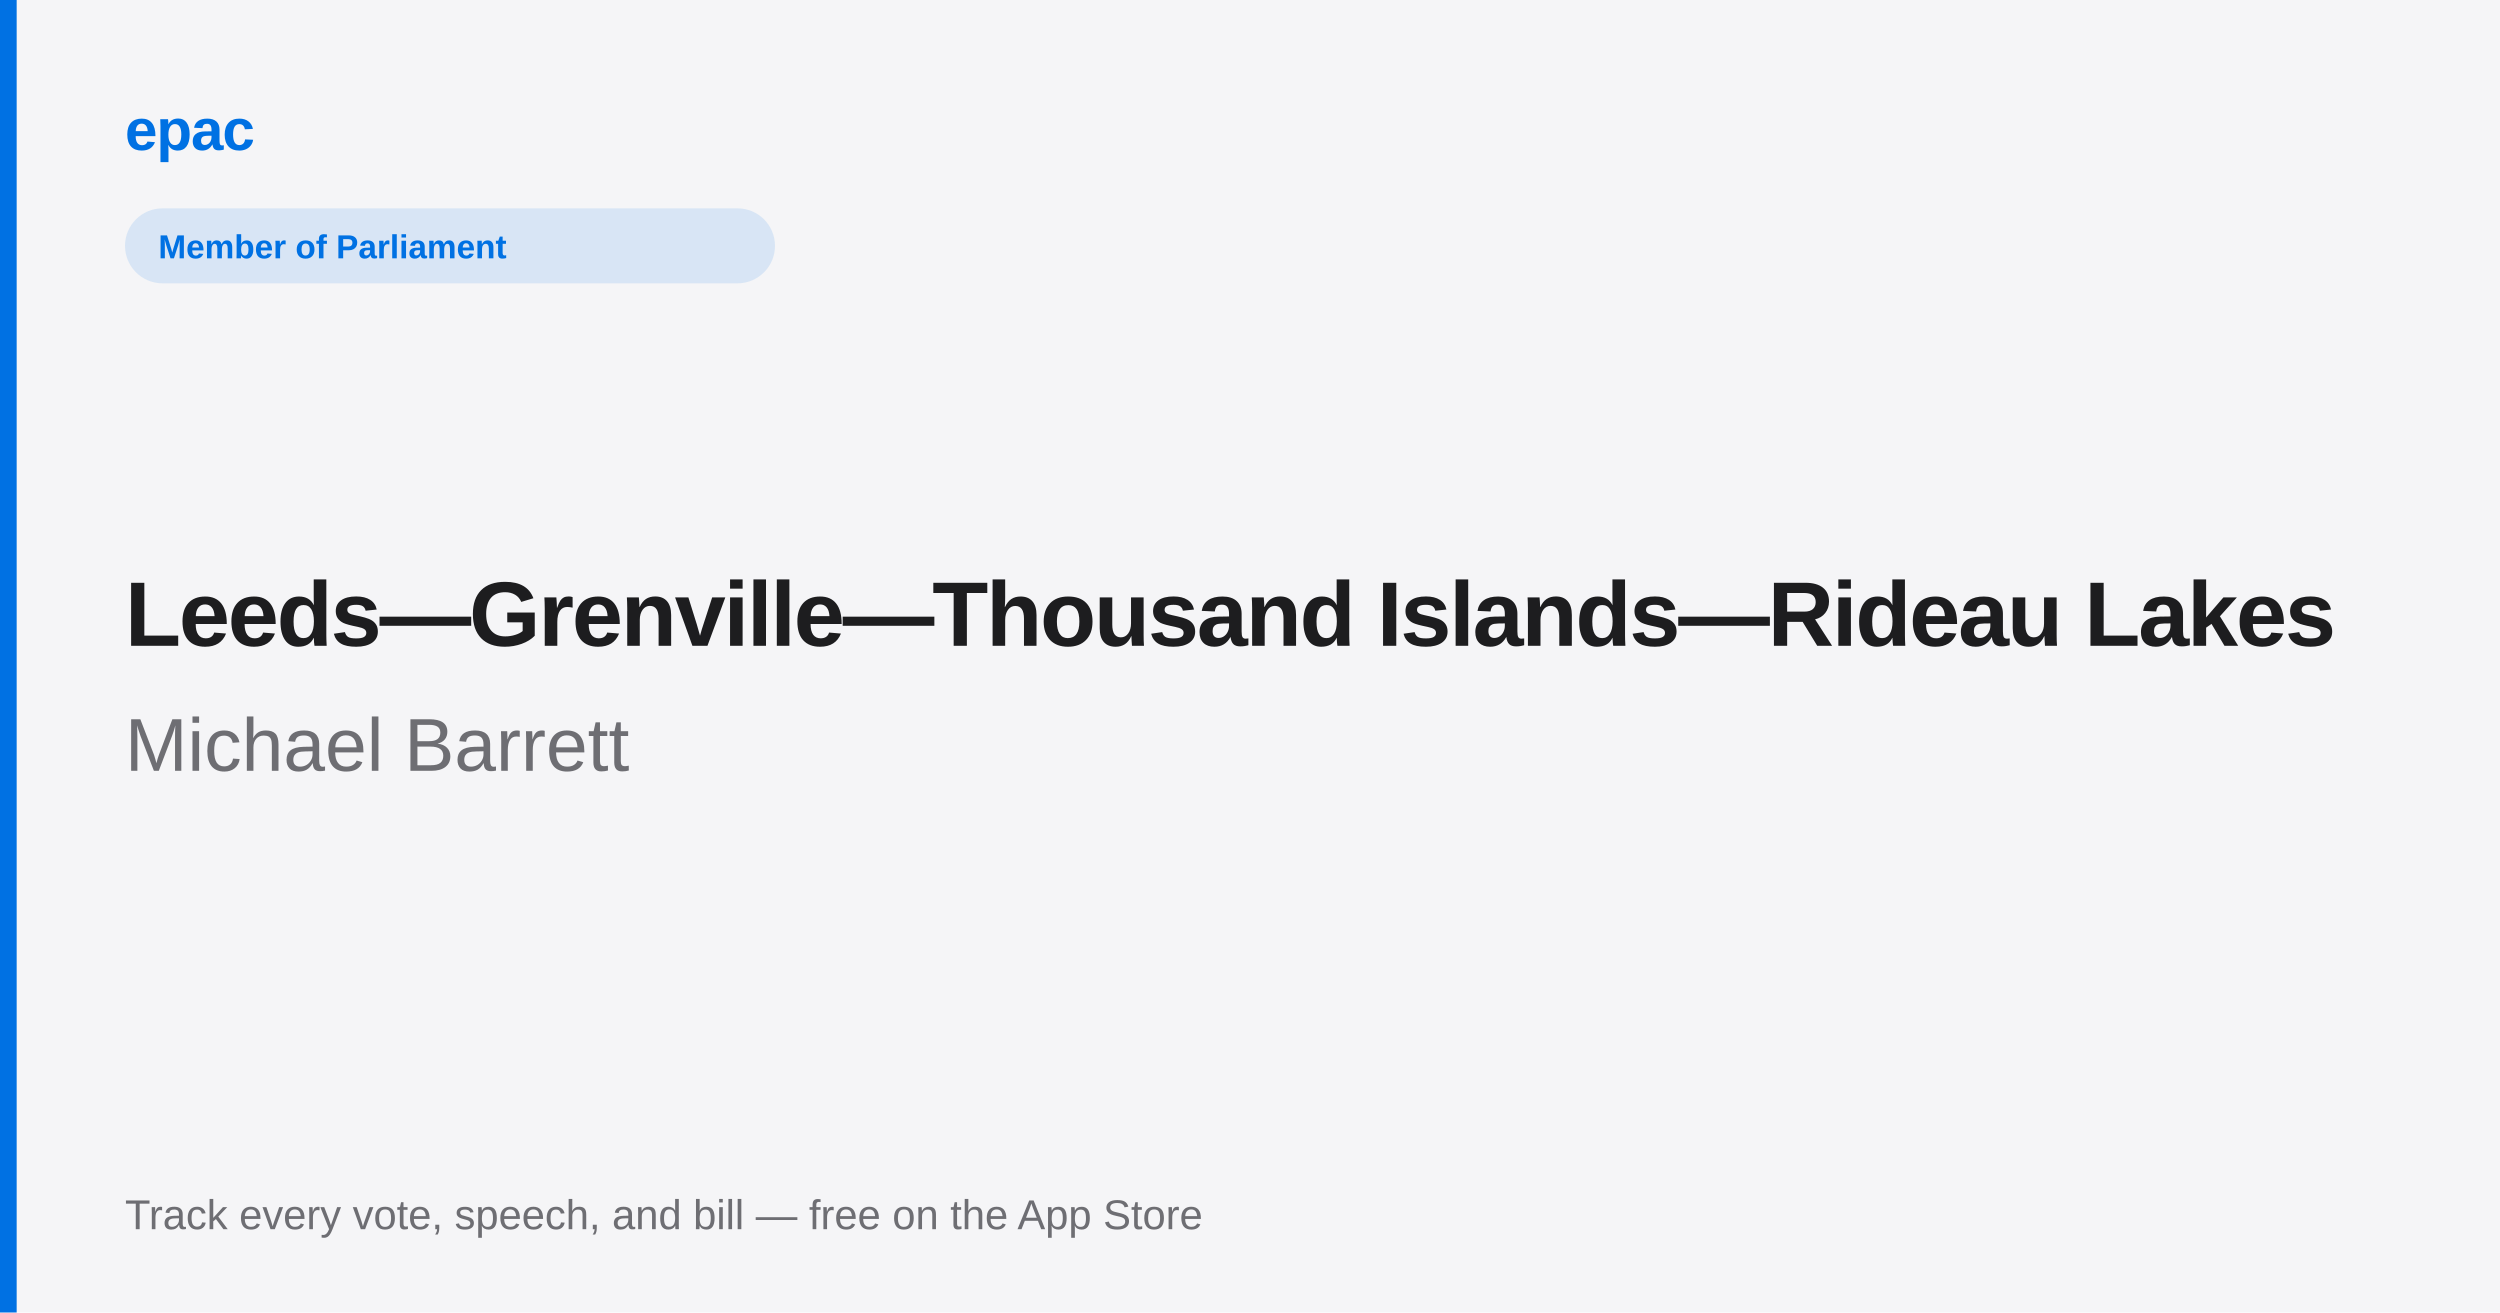
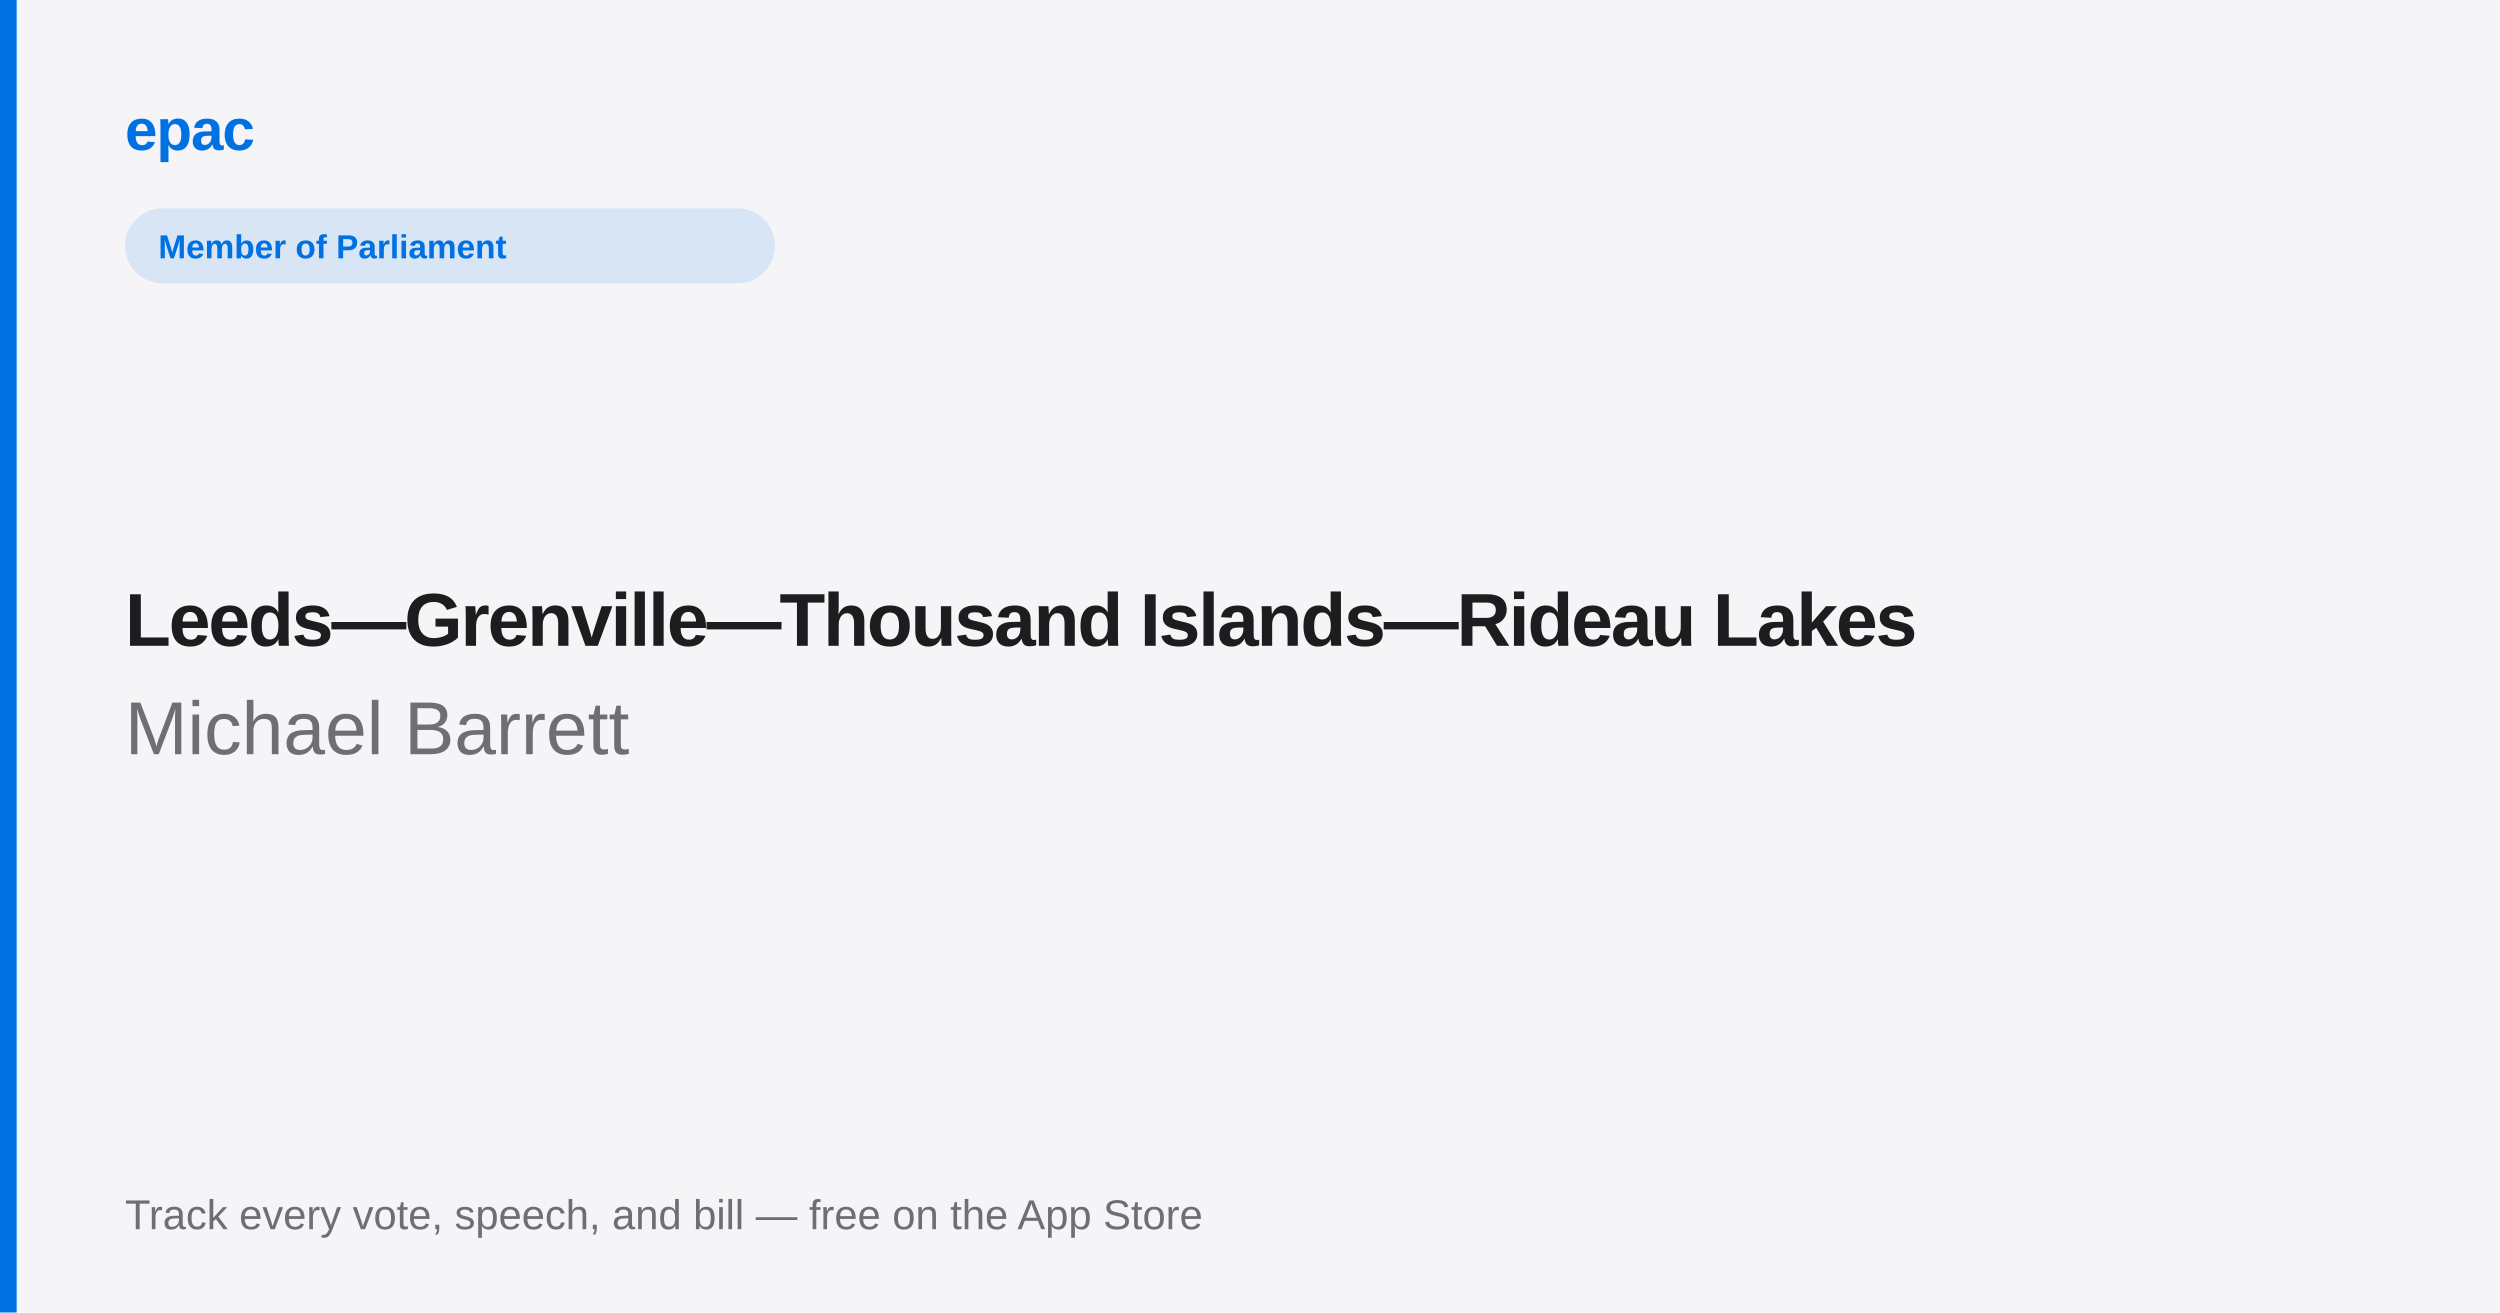
<svg xmlns="http://www.w3.org/2000/svg" width="1200" height="630" viewBox="0 0 1200 630">
  <rect width="1200" height="630" fill="#f5f5f7" />
  <rect x="0" y="0" width="8" height="630" fill="#0071e3" />
  <text x="60" y="72" font-family="system-ui,-apple-system,Helvetica Neue,Arial,sans-serif" font-size="28" font-weight="700" fill="#0071e3" letter-spacing="-0.5">epac</text>
  <rect x="60" y="100" width="312" height="36" rx="18" fill="#0071e3" opacity="0.12" />
  <text x="76" y="124" font-family="system-ui,-apple-system,Helvetica Neue,Arial,sans-serif" font-size="16" font-weight="600" fill="#0071e3">Member of Parliament</text>
-   <text x="60" y="310" font-family="system-ui,-apple-system,Helvetica Neue,Arial,sans-serif" font-size="44" font-weight="700" fill="#1d1d1f" letter-spacing="-1">Leeds—Grenville—Thousand Islands—Rideau Lakes</text>
-   <text x="60" y="370" font-family="system-ui,-apple-system,Helvetica Neue,Arial,sans-serif" font-size="36" font-weight="400" fill="#6e6e73">Michael Barrett</text>
+   <text x="60" y="310" font-family="system-ui,-apple-system,Helvetica Neue,Arial,sans-serif" font-size="36" font-weight="700" fill="#1d1d1f" letter-spacing="-1">Leeds—Grenville—Thousand Islands—Rideau Lakes</text>
+   <text x="60" y="362" font-family="system-ui,-apple-system,Helvetica Neue,Arial,sans-serif" font-size="36" font-weight="400" fill="#6e6e73">Michael Barrett</text>
  <text x="60" y="590" font-family="system-ui,-apple-system,Helvetica Neue,Arial,sans-serif" font-size="20" font-weight="400" fill="#6e6e73">Track every vote, speech, and bill — free on the App Store</text>
</svg>
